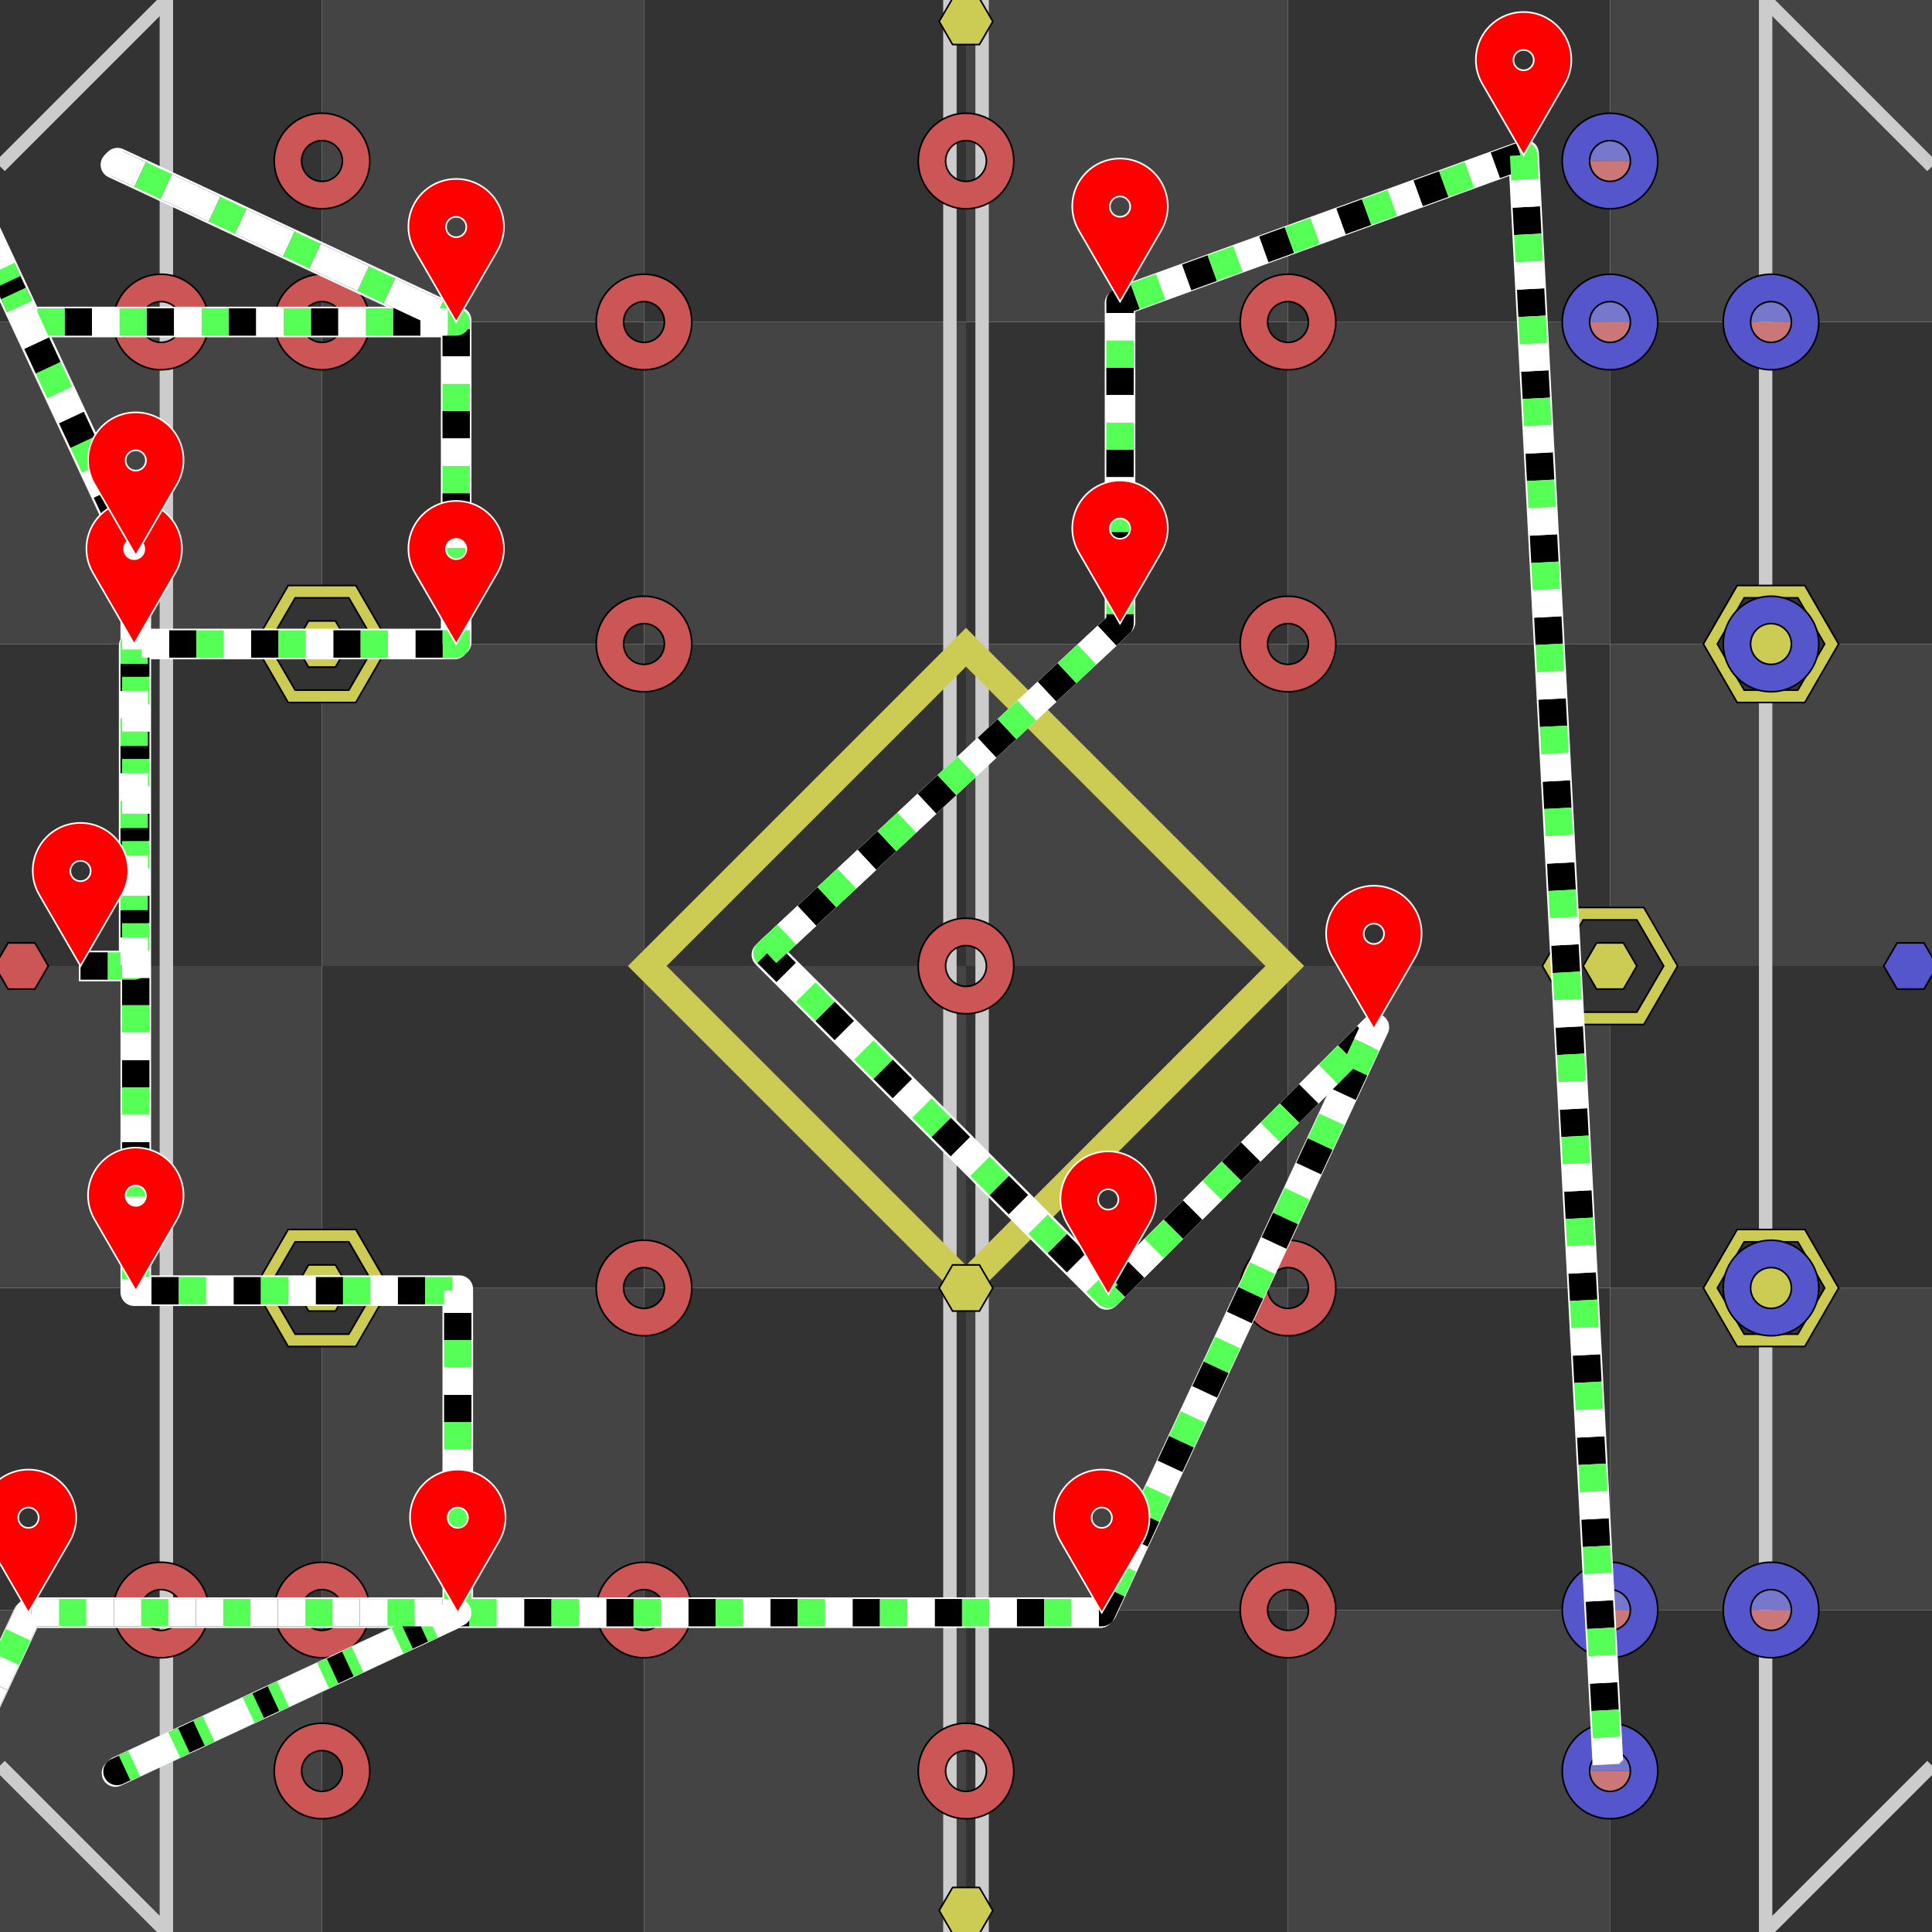
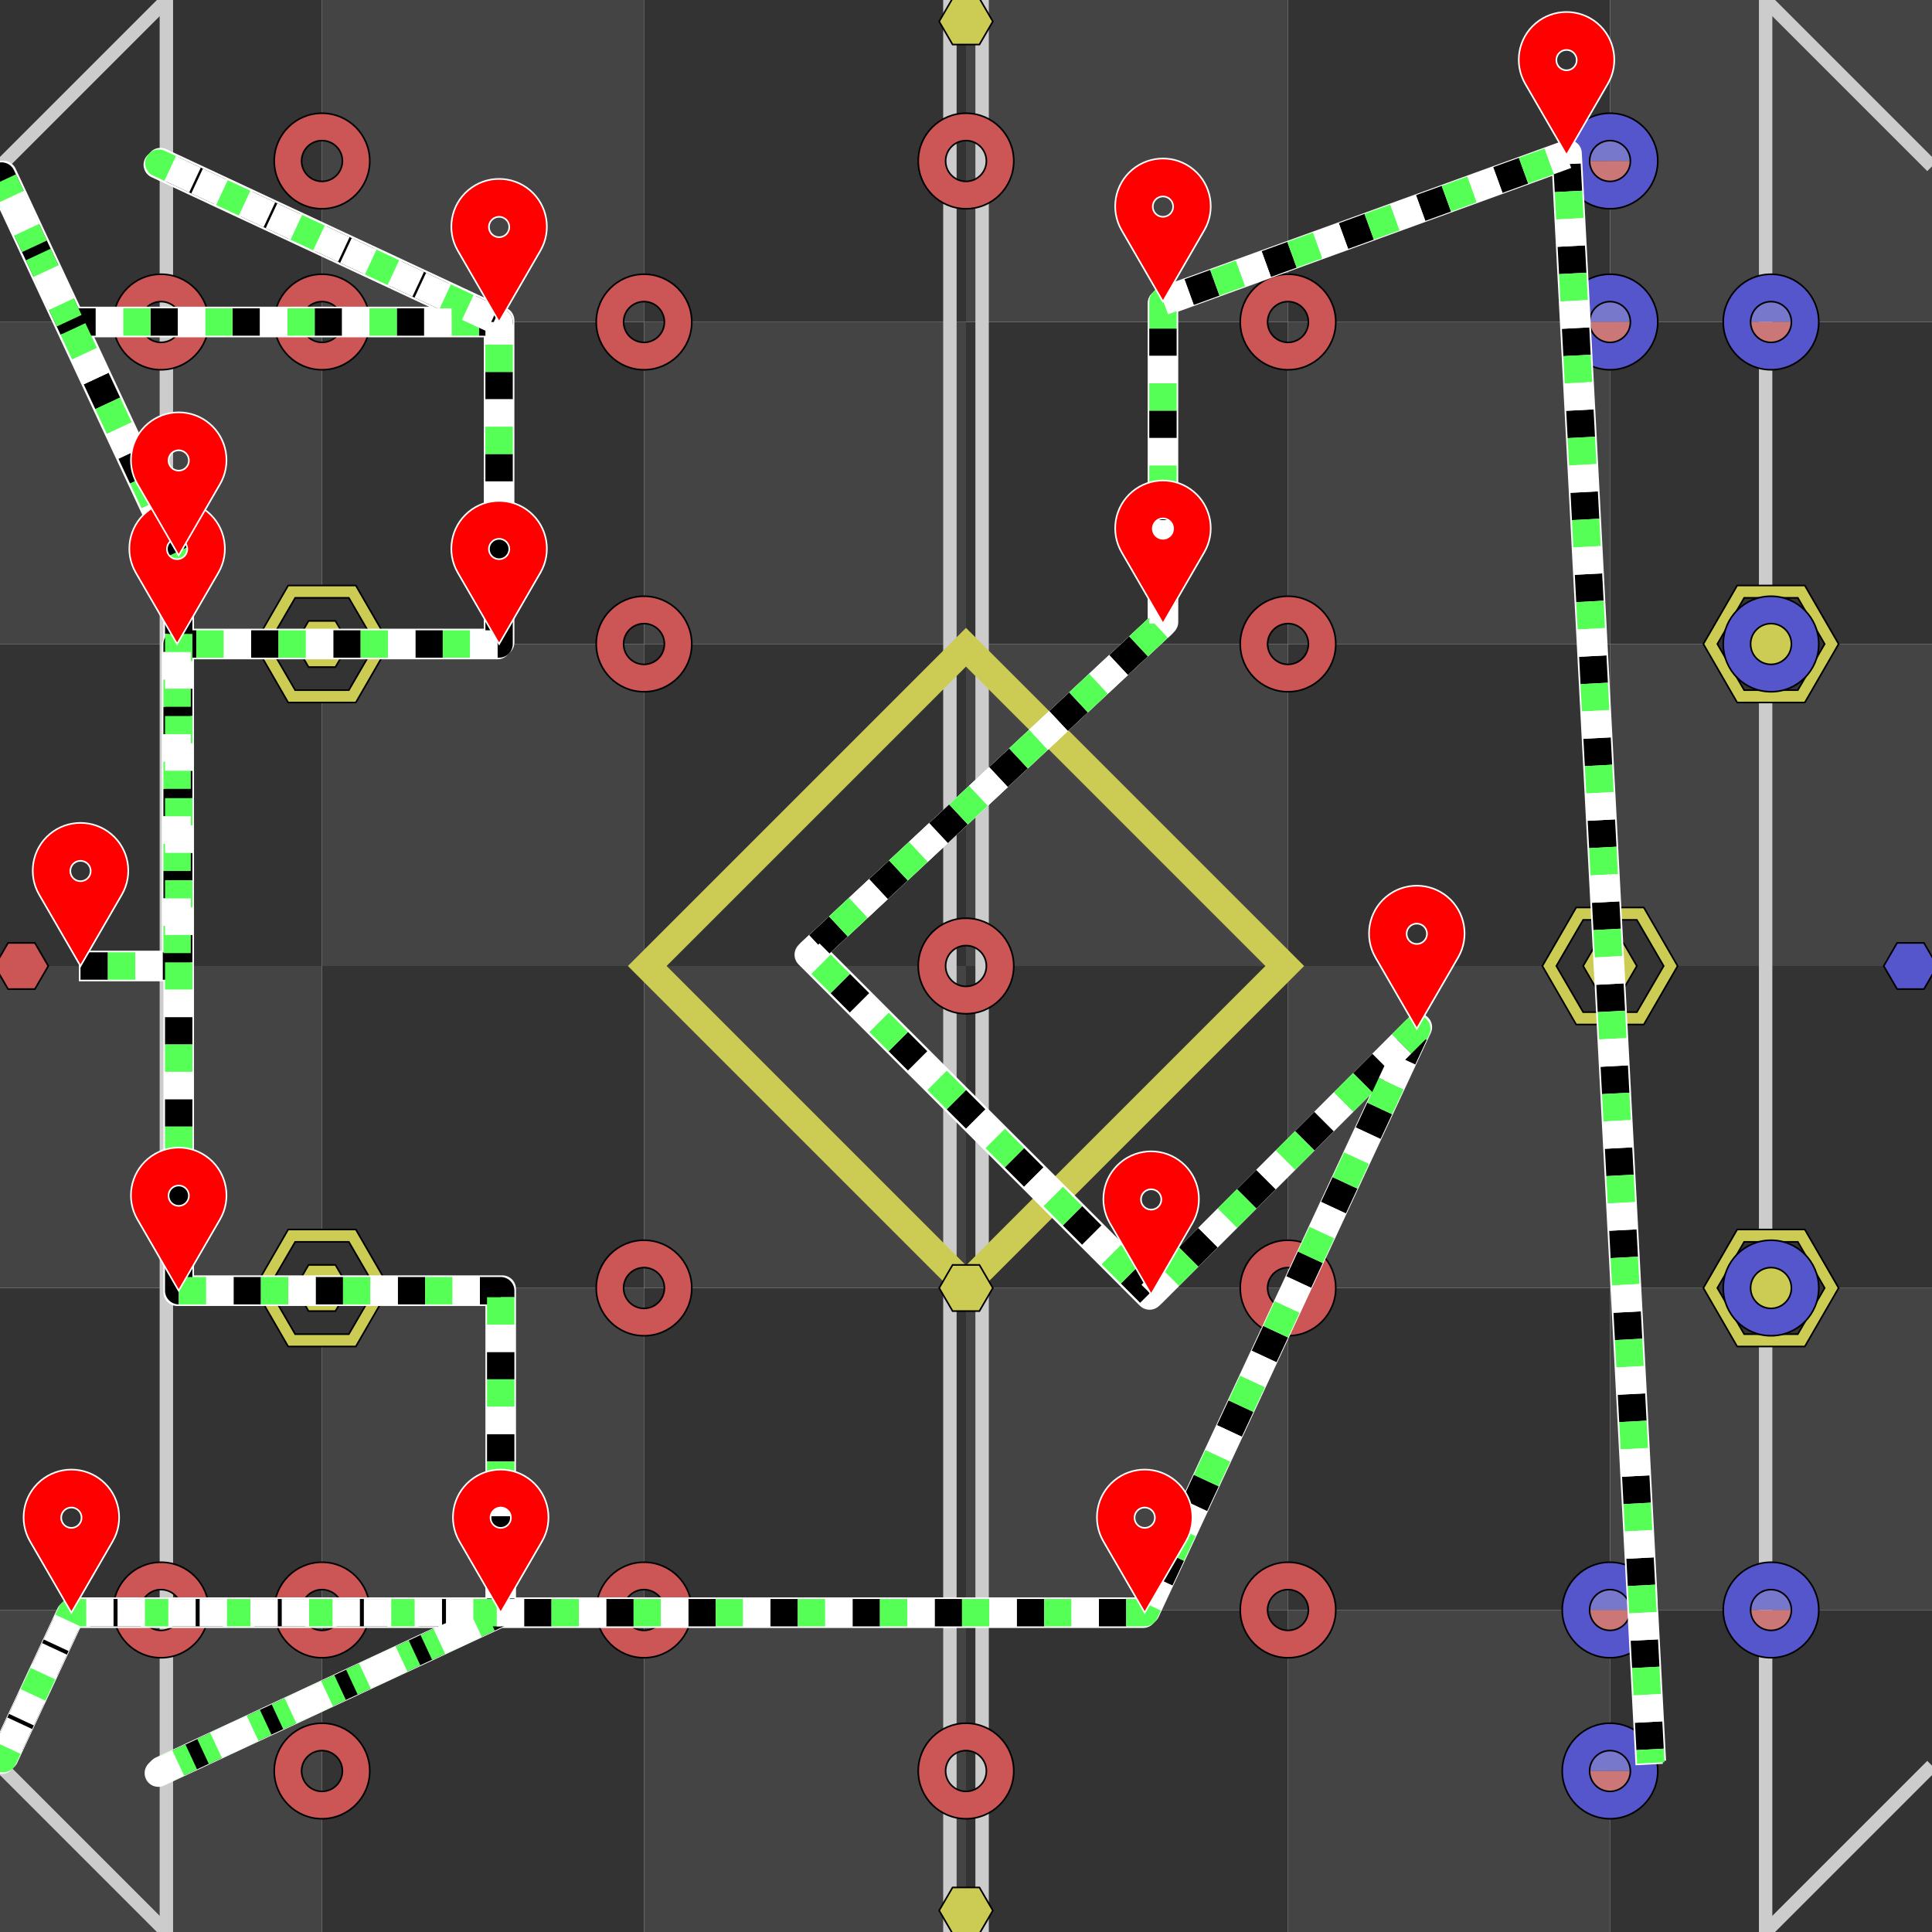
<svg xmlns="http://www.w3.org/2000/svg" version="1.1" width="600" height="600" viewBox="-1800 -1800 3600 3600">
  <g transform="scale(1, -1)">
    <rect x="-1800" y="-1800" width="600" height="600" fill="#444444" />
    <rect x="-1800" y="-1200" width="600" height="600" fill="#333333" />
    <rect x="-1800" y="-600" width="600" height="600" fill="#444444" />
    <rect x="-1800" y="0" width="600" height="600" fill="#333333" />
    <rect x="-1800" y="600" width="600" height="600" fill="#444444" />
    <rect x="-1800" y="1200" width="600" height="600" fill="#333333" />
    <rect x="-1200" y="-1800" width="600" height="600" fill="#333333" />
    <rect x="-1200" y="-1200" width="600" height="600" fill="#444444" />
    <rect x="-1200" y="-600" width="600" height="600" fill="#333333" />
    <rect x="-1200" y="0" width="600" height="600" fill="#444444" />
    <rect x="-1200" y="600" width="600" height="600" fill="#333333" />
    <rect x="-1200" y="1200" width="600" height="600" fill="#444444" />
    <rect x="-600" y="-1800" width="600" height="600" fill="#444444" />
    <rect x="-600" y="-1200" width="600" height="600" fill="#333333" />
    <rect x="-600" y="-600" width="600" height="600" fill="#444444" />
    <rect x="-600" y="0" width="600" height="600" fill="#333333" />
    <rect x="-600" y="600" width="600" height="600" fill="#444444" />
    <rect x="-600" y="1200" width="600" height="600" fill="#333333" />
    <rect x="0" y="-1800" width="600" height="600" fill="#333333" />
    <rect x="0" y="-1200" width="600" height="600" fill="#444444" />
    <rect x="0" y="-600" width="600" height="600" fill="#333333" />
    <rect x="0" y="0" width="600" height="600" fill="#444444" />
    <rect x="0" y="600" width="600" height="600" fill="#333333" />
    <rect x="0" y="1200" width="600" height="600" fill="#444444" />
    <rect x="600" y="-1800" width="600" height="600" fill="#444444" />
    <rect x="600" y="-1200" width="600" height="600" fill="#333333" />
    <rect x="600" y="-600" width="600" height="600" fill="#444444" />
    <rect x="600" y="0" width="600" height="600" fill="#333333" />
    <rect x="600" y="600" width="600" height="600" fill="#444444" />
    <rect x="600" y="1200" width="600" height="600" fill="#333333" />
    <rect x="1200" y="-1800" width="600" height="600" fill="#333333" />
    <rect x="1200" y="-1200" width="600" height="600" fill="#444444" />
    <rect x="1200" y="-600" width="600" height="600" fill="#333333" />
    <rect x="1200" y="0" width="600" height="600" fill="#444444" />
    <rect x="1200" y="600" width="600" height="600" fill="#333333" />
    <rect x="1200" y="1200" width="600" height="600" fill="#444444" />
    <line x1="-1490" y1="-1800" x2="-1490" y2="1800" stroke="#cccccc" stroke-width="25" />
    <line x1="-30" y1="-1800" x2="-30" y2="1800" stroke="#cccccc" stroke-width="25" />
    <line x1="30" y1="-1800" x2="30" y2="1800" stroke="#cccccc" stroke-width="25" />
    <line x1="1490" y1="-1800" x2="1490" y2="1800" stroke="#cccccc" stroke-width="25" />
    <line x1="-1800" y1="-1490" x2="-1490" y2="-1800" stroke="#cccccc" stroke-width="25" />
    <line x1="1800" y1="-1490" x2="1490" y2="-1800" stroke="#cccccc" stroke-width="25" />
    <line x1="-1800" y1="1490" x2="-1490" y2="1800" stroke="#cccccc" stroke-width="25" />
    <line x1="1800" y1="1490" x2="1490" y2="1800" stroke="#cccccc" stroke-width="25" />
    <rect x="-420" y="-420" width="840" height="840" transform="rotate(45)" stroke="#cccc55" fill="none" stroke-width="51" />
    <polygon points="-1710,0 -1735,43 -1785,43 -1810,0 -1785,-43 -1735,-43" fill="#cc5555" stroke="#000000" stroke-width="3" />
    <polygon points="1810,0 1785,43 1735,43 1710,0 1735,-43 1785,-43" fill="#5555cc" stroke="#000000" stroke-width="3" />
    <polygon points="50,1760 25,1803 -25,1803 -50,1760 -25,1717 25,1717" fill="#cccc55" stroke="#000000" stroke-width="3" />
    <polygon points="50,-600 25,-557 -25,-557 -50,-600 -25,-643 25,-643" fill="#cccc55" stroke="#000000" stroke-width="3" />
    <polygon points="50,-1760 25,-1717 -25,-1717 -50,-1760 -25,-1803 25,-1803" fill="#cccc55" stroke="#000000" stroke-width="3" />
    <polygon points="-1074,600 -1137,709 -1263,709 -1326,600 -1263,491 -1137,491" fill="#cccc55" stroke="#000000" stroke-width="3" />
    <polygon points="-1100,600 -1150,686 -1250,686 -1300,600 -1250,514 -1150,514" fill="#333333" stroke="#000000" stroke-width="3" />
    <polygon points="-1150,600 -1175,643 -1225,643 -1250,600 -1225,557 -1175,557" fill="#cccc55" stroke="#000000" stroke-width="3" />
    <polygon points="1626,600 1563,709 1437,709 1374,600 1437,491 1563,491" fill="#cccc55" stroke="#000000" stroke-width="3" />
    <polygon points="1600,600 1550,686 1450,686 1400,600 1450,514 1550,514" fill="#333333" stroke="#000000" stroke-width="3" />
    <polygon points="1550,600 1525,643 1475,643 1450,600 1475,557 1525,557" fill="#cccc55" stroke="#000000" stroke-width="3" />
    <polygon points="1326,0 1263,109 1137,109 1074,0 1137,-109 1263,-109" fill="#cccc55" stroke="#000000" stroke-width="3" />
    <polygon points="1300,0 1250,86 1150,86 1100,0 1150,-86 1250,-86" fill="#333333" stroke="#000000" stroke-width="3" />
    <polygon points="1250,0 1225,43 1175,43 1150,0 1175,-43 1225,-43" fill="#cccc55" stroke="#000000" stroke-width="3" />
    <polygon points="-1074,-600 -1137,-491 -1263,-491 -1326,-600 -1263,-709 -1137,-709" fill="#cccc55" stroke="#000000" stroke-width="3" />
    <polygon points="-1100,-600 -1150,-514 -1250,-514 -1300,-600 -1250,-686 -1150,-686" fill="#333333" stroke="#000000" stroke-width="3" />
    <polygon points="-1150,-600 -1175,-557 -1225,-557 -1250,-600 -1225,-643 -1175,-643" fill="#cccc55" stroke="#000000" stroke-width="3" />
    <polygon points="1626,-600 1563,-491 1437,-491 1374,-600 1437,-709 1563,-709" fill="#cccc55" stroke="#000000" stroke-width="3" />
    <polygon points="1600,-600 1550,-514 1450,-514 1400,-600 1450,-686 1550,-686" fill="#333333" stroke="#000000" stroke-width="3" />
    <polygon points="1550,-600 1525,-557 1475,-557 1450,-600 1475,-643 1525,-643" fill="#cccc55" stroke="#000000" stroke-width="3" />
    <path d="M 1111,1500 a 89,89 0 1,0 178,0" fill="#7777cc" />
    <path d="M 1111,1500 a 89,89 0 1,1 178,0" fill="#cc7777" />
    <path d="M 1111,1500 a 89 89 0 0 0 178 0 a 89 89 0 0 0 -178 0 z m 51 0 a 38 38 0 0 0 76 0 a 38 38 0 0 0 -76 0 z" fill="#5555cc" stroke="#000000" stroke-width="3" fill-rule="evenodd" />
    <path d="M 1111,1200 a 89,89 0 1,0 178,0" fill="#7777cc" />
    <path d="M 1111,1200 a 89,89 0 1,1 178,0" fill="#cc7777" />
    <path d="M 1111,1200 a 89 89 0 0 0 178 0 a 89 89 0 0 0 -178 0 z m 51 0 a 38 38 0 0 0 76 0 a 38 38 0 0 0 -76 0 z" fill="#5555cc" stroke="#000000" stroke-width="3" fill-rule="evenodd" />
    <path d="M 1411,1200 a 89,89 0 1,0 178,0" fill="#7777cc" />
    <path d="M 1411,1200 a 89,89 0 1,1 178,0" fill="#cc7777" />
    <path d="M 1411,1200 a 89 89 0 0 0 178 0 a 89 89 0 0 0 -178 0 z m 51 0 a 38 38 0 0 0 76 0 a 38 38 0 0 0 -76 0 z" fill="#5555cc" stroke="#000000" stroke-width="3" fill-rule="evenodd" />
    <path d="M 1111,-1200 a 89,89 0 1,0 178,0" fill="#7777cc" />
    <path d="M 1111,-1200 a 89,89 0 1,1 178,0" fill="#cc7777" />
    <path d="M 1111,-1200 a 89 89 0 0 0 178 0 a 89 89 0 0 0 -178 0 z m 51 0 a 38 38 0 0 0 76 0 a 38 38 0 0 0 -76 0 z" fill="#5555cc" stroke="#000000" stroke-width="3" fill-rule="evenodd" />
    <path d="M 1411,-1200 a 89,89 0 1,0 178,0" fill="#7777cc" />
    <path d="M 1411,-1200 a 89,89 0 1,1 178,0" fill="#cc7777" />
    <path d="M 1411,-1200 a 89 89 0 0 0 178 0 a 89 89 0 0 0 -178 0 z m 51 0 a 38 38 0 0 0 76 0 a 38 38 0 0 0 -76 0 z" fill="#5555cc" stroke="#000000" stroke-width="3" fill-rule="evenodd" />
    <path d="M 1111,-1500 a 89,89 0 1,0 178,0" fill="#7777cc" />
    <path d="M 1111,-1500 a 89,89 0 1,1 178,0" fill="#cc7777" />
    <path d="M 1111,-1500 a 89 89 0 0 0 178 0 a 89 89 0 0 0 -178 0 z m 51 0 a 38 38 0 0 0 76 0 a 38 38 0 0 0 -76 0 z" fill="#5555cc" stroke="#000000" stroke-width="3" fill-rule="evenodd" />
    <path d="M -1289,1500 a 89 89 0 0 0 178 0 a 89 89 0 0 0 -178 0 z m 51 0 a 38 38 0 0 0 76 0 a 38 38 0 0 0 -76 0 z" fill="#cc5555" stroke="#000000" stroke-width="3" fill-rule="evenodd" />
    <path d="M -89,1500 a 89 89 0 0 0 178 0 a 89 89 0 0 0 -178 0 z m 51 0 a 38 38 0 0 0 76 0 a 38 38 0 0 0 -76 0 z" fill="#cc5555" stroke="#000000" stroke-width="3" fill-rule="evenodd" />
    <path d="M -1589,1200 a 89 89 0 0 0 178 0 a 89 89 0 0 0 -178 0 z m 51 0 a 38 38 0 0 0 76 0 a 38 38 0 0 0 -76 0 z" fill="#cc5555" stroke="#000000" stroke-width="3" fill-rule="evenodd" />
    <path d="M -1289,1200 a 89 89 0 0 0 178 0 a 89 89 0 0 0 -178 0 z m 51 0 a 38 38 0 0 0 76 0 a 38 38 0 0 0 -76 0 z" fill="#cc5555" stroke="#000000" stroke-width="3" fill-rule="evenodd" />
    <path d="M -689,1200 a 89 89 0 0 0 178 0 a 89 89 0 0 0 -178 0 z m 51 0 a 38 38 0 0 0 76 0 a 38 38 0 0 0 -76 0 z" fill="#cc5555" stroke="#000000" stroke-width="3" fill-rule="evenodd" />
    <path d="M 511,1200 a 89 89 0 0 0 178 0 a 89 89 0 0 0 -178 0 z m 51 0 a 38 38 0 0 0 76 0 a 38 38 0 0 0 -76 0 z" fill="#cc5555" stroke="#000000" stroke-width="3" fill-rule="evenodd" />
    <path d="M -689,600 a 89 89 0 0 0 178 0 a 89 89 0 0 0 -178 0 z m 51 0 a 38 38 0 0 0 76 0 a 38 38 0 0 0 -76 0 z" fill="#cc5555" stroke="#000000" stroke-width="3" fill-rule="evenodd" />
    <path d="M 511,600 a 89 89 0 0 0 178 0 a 89 89 0 0 0 -178 0 z m 51 0 a 38 38 0 0 0 76 0 a 38 38 0 0 0 -76 0 z" fill="#cc5555" stroke="#000000" stroke-width="3" fill-rule="evenodd" />
    <path d="M -89,0 a 89 89 0 0 0 178 0 a 89 89 0 0 0 -178 0 z m 51 0 a 38 38 0 0 0 76 0 a 38 38 0 0 0 -76 0 z" fill="#cc5555" stroke="#000000" stroke-width="3" fill-rule="evenodd" />
    <path d="M -689,-600 a 89 89 0 0 0 178 0 a 89 89 0 0 0 -178 0 z m 51 0 a 38 38 0 0 0 76 0 a 38 38 0 0 0 -76 0 z" fill="#cc5555" stroke="#000000" stroke-width="3" fill-rule="evenodd" />
    <path d="M 511,-600 a 89 89 0 0 0 178 0 a 89 89 0 0 0 -178 0 z m 51 0 a 38 38 0 0 0 76 0 a 38 38 0 0 0 -76 0 z" fill="#cc5555" stroke="#000000" stroke-width="3" fill-rule="evenodd" />
    <path d="M -1589,-1200 a 89 89 0 0 0 178 0 a 89 89 0 0 0 -178 0 z m 51 0 a 38 38 0 0 0 76 0 a 38 38 0 0 0 -76 0 z" fill="#cc5555" stroke="#000000" stroke-width="3" fill-rule="evenodd" />
    <path d="M -1289,-1200 a 89 89 0 0 0 178 0 a 89 89 0 0 0 -178 0 z m 51 0 a 38 38 0 0 0 76 0 a 38 38 0 0 0 -76 0 z" fill="#cc5555" stroke="#000000" stroke-width="3" fill-rule="evenodd" />
    <path d="M -689,-1200 a 89 89 0 0 0 178 0 a 89 89 0 0 0 -178 0 z m 51 0 a 38 38 0 0 0 76 0 a 38 38 0 0 0 -76 0 z" fill="#cc5555" stroke="#000000" stroke-width="3" fill-rule="evenodd" />
    <path d="M 511,-1200 a 89 89 0 0 0 178 0 a 89 89 0 0 0 -178 0 z m 51 0 a 38 38 0 0 0 76 0 a 38 38 0 0 0 -76 0 z" fill="#cc5555" stroke="#000000" stroke-width="3" fill-rule="evenodd" />
    <path d="M -1289,-1500 a 89 89 0 0 0 178 0 a 89 89 0 0 0 -178 0 z m 51 0 a 38 38 0 0 0 76 0 a 38 38 0 0 0 -76 0 z" fill="#cc5555" stroke="#000000" stroke-width="3" fill-rule="evenodd" />
    <path d="M -89,-1500 a 89 89 0 0 0 178 0 a 89 89 0 0 0 -178 0 z m 51 0 a 38 38 0 0 0 76 0 a 38 38 0 0 0 -76 0 z" fill="#cc5555" stroke="#000000" stroke-width="3" fill-rule="evenodd" />
    <path d="M 1411,600 a 89 89 0 0 0 178 0 a 89 89 0 0 0 -178 0 z m 51 0 a 38 38 0 0 0 76 0 a 38 38 0 0 0 -76 0 z" fill="#5555cc" stroke="#000000" stroke-width="3" fill-rule="evenodd" />
    <path d="M 1411,-600 a 89 89 0 0 0 178 0 a 89 89 0 0 0 -178 0 z m 51 0 a 38 38 0 0 0 76 0 a 38 38 0 0 0 -76 0 z" fill="#5555cc" stroke="#000000" stroke-width="3" fill-rule="evenodd" />
-     <polyline points="-1647,3 -1547,3 -1547,603 -947,603 -947,1203 -1581,1499 -947,1203 -1747,1203 -1874,1475 -1544,768 -1544,-602 -944,-602 -944,-1202 -1579,-1498 -944,-1202 -1744,-1202 -1871,-1474 -1744,-1202 256,-1202 763,-114 268,-609 -368,27 290,641 290,1241 1042,1514 1199,-1482" fill="none" stroke="#ffffff" stroke-width="51" stroke-linejoin="round" />
-     <polyline points="-1653,-3 -1553,-3 -1553,597 -953,597 -953,1197 -1587,1493 -953,1197 -1753,1197 -1880,1469 -1550,762 -1550,-608 -950,-608 -950,-1208 -1585,-1504 -950,-1208 -1750,-1208 -1877,-1480 -1750,-1208 250,-1208 757,-120 262,-615 -374,21 284,635 284,1235 1036,1508 1193,-1488" fill="none" stroke="#ffffff" stroke-width="51" stroke-linejoin="round" />
-     <polyline points="-1650,0 -1550,0 -1550,600 -950,600 -950,1200 -1584,1496 -950,1200 -1750,1200 -1877,1472 -1547,765 -1547,-605 -947,-605 -947,-1205 -1582,-1501 -947,-1205 -1747,-1205 -1874,-1477 -1747,-1205 253,-1205 760,-117 265,-612 -371,24 287,638 287,1238 1039,1511 1196,-1485" fill="none" stroke="#000000" stroke-width="51" stroke-dasharray="51,102" stroke-linejoin="round" />
-     <polyline points="-1650,0 -1550,0 -1550,600 -950,600 -950,1200 -1584,1496 -950,1200 -1750,1200 -1877,1472 -1547,765 -1547,-605 -947,-605 -947,-1205 -1582,-1501 -947,-1205 -1747,-1205 -1874,-1477 -1747,-1205 253,-1205 760,-117 265,-612 -371,24 287,638 287,1238 1039,1511 1196,-1485" fill="none" stroke="#55ff55" stroke-width="51" stroke-dasharray="51,102" stroke-dashoffset="102" stroke-linejoin="round" />
-     <polyline points="-1650,0 -1550,0 -1550,600 -950,600 -950,1200 -1584,1496 -950,1200 -1750,1200 -1877,1472 -1547,765 -1547,-605 -947,-605 -947,-1205 -1582,-1501 -947,-1205 -1747,-1205 -1874,-1477 -1747,-1205 253,-1205 760,-117 265,-612 -371,24 287,638 287,1238 1039,1511 1196,-1485" fill="none" stroke="#ffffff" stroke-width="51" stroke-dasharray="51,102" stroke-dashoffset="51" stroke-linejoin="round" />
+     <polyline points="-1647,3 -1467,3 -1467,603 -867,603 -867,1203 -1501,1499 -867,1203 -1667,1203 -1794,1475 -1464,768 -1464,-602 -864,-602 -864,-1202 -1499,-1498 -864,-1202 -1664,-1202 -1791,-1474 -1664,-1202 336,-1202 843,-114 348,-609 -288,27 370,641 370,1241 1122,1514 1279,-1482" fill="none" stroke="#ffffff" stroke-width="51" stroke-linejoin="round" />
+     <polyline points="-1653,-3 -1473,-3 -1473,597 -873,597 -873,1197 -1507,1493 -873,1197 -1673,1197 -1800,1469 -1470,762 -1470,-608 -870,-608 -870,-1208 -1505,-1504 -870,-1208 -1670,-1208 -1797,-1480 -1670,-1208 330,-1208 837,-120 342,-615 -294,21 364,635 364,1235 1116,1508 1273,-1488" fill="none" stroke="#ffffff" stroke-width="51" stroke-linejoin="round" />
+     <polyline points="-1650,0 -1470,0 -1470,600 -870,600 -870,1200 -1504,1496 -870,1200 -1670,1200 -1797,1472 -1467,765 -1467,-605 -867,-605 -867,-1205 -1502,-1501 -867,-1205 -1667,-1205 -1794,-1477 -1667,-1205 333,-1205 840,-117 345,-612 -291,24 367,638 367,1238 1119,1511 1276,-1485" fill="none" stroke="#000000" stroke-width="51" stroke-dasharray="51,102" stroke-linejoin="round" />
+     <polyline points="-1650,0 -1470,0 -1470,600 -870,600 -870,1200 -1504,1496 -870,1200 -1670,1200 -1797,1472 -1467,765 -1467,-605 -867,-605 -867,-1205 -1502,-1501 -867,-1205 -1667,-1205 -1794,-1477 -1667,-1205 333,-1205 840,-117 345,-612 -291,24 367,638 367,1238 1119,1511 1276,-1485" fill="none" stroke="#55ff55" stroke-width="51" stroke-dasharray="51,102" stroke-dashoffset="102" stroke-linejoin="round" />
+     <polyline points="-1650,0 -1470,0 -1470,600 -870,600 -870,1200 -1504,1496 -870,1200 -1670,1200 -1797,1472 -1467,765 -1467,-605 -867,-605 -867,-1205 -1502,-1501 -867,-1205 -1667,-1205 -1794,-1477 -1667,-1205 333,-1205 840,-117 345,-612 -291,24 367,638 367,1238 1119,1511 1276,-1485" fill="none" stroke="#ffffff" stroke-width="51" stroke-dasharray="51,102" stroke-dashoffset="51" stroke-linejoin="round" />
    <path d="M -1650,0 l -77 133 a 89 89 0 1 0 154 0 z m -19 177 a 19 19 0 0 0 38 0 a 19 19 0 0 0 -38 0 z" fill="#ff0000" stroke="#ffffff" stroke-width="3" fill-rule="evenodd" />
-     <path d="M -1550,600 l -77 133 a 89 89 0 1 0 154 0 z m -19 177 a 19 19 0 0 0 38 0 a 19 19 0 0 0 -38 0 z" fill="#ff0000" stroke="#ffffff" stroke-width="3" fill-rule="evenodd" />
-     <path d="M -950,600 l -77 133 a 89 89 0 1 0 154 0 z m -19 177 a 19 19 0 0 0 38 0 a 19 19 0 0 0 -38 0 z" fill="#ff0000" stroke="#ffffff" stroke-width="3" fill-rule="evenodd" />
-     <path d="M -950,1200 l -77 133 a 89 89 0 1 0 154 0 z m -19 177 a 19 19 0 0 0 38 0 a 19 19 0 0 0 -38 0 z" fill="#ff0000" stroke="#ffffff" stroke-width="3" fill-rule="evenodd" />
-     <path d="M -1547,765 l -77 133 a 89 89 0 1 0 154 0 z m -19 177 a 19 19 0 0 0 38 0 a 19 19 0 0 0 -38 0 z" fill="#ff0000" stroke="#ffffff" stroke-width="3" fill-rule="evenodd" />
-     <path d="M -1547,-605 l -77 133 a 89 89 0 1 0 154 0 z m -19 177 a 19 19 0 0 0 38 0 a 19 19 0 0 0 -38 0 z" fill="#ff0000" stroke="#ffffff" stroke-width="3" fill-rule="evenodd" />
-     <path d="M -947,-1205 l -77 133 a 89 89 0 1 0 154 0 z m -19 177 a 19 19 0 0 0 38 0 a 19 19 0 0 0 -38 0 z" fill="#ff0000" stroke="#ffffff" stroke-width="3" fill-rule="evenodd" />
-     <path d="M -1747,-1205 l -77 133 a 89 89 0 1 0 154 0 z m -19 177 a 19 19 0 0 0 38 0 a 19 19 0 0 0 -38 0 z" fill="#ff0000" stroke="#ffffff" stroke-width="3" fill-rule="evenodd" />
-     <path d="M 253,-1205 l -77 133 a 89 89 0 1 0 154 0 z m -19 177 a 19 19 0 0 0 38 0 a 19 19 0 0 0 -38 0 z" fill="#ff0000" stroke="#ffffff" stroke-width="3" fill-rule="evenodd" />
-     <path d="M 760,-117 l -77 133 a 89 89 0 1 0 154 0 z m -19 177 a 19 19 0 0 0 38 0 a 19 19 0 0 0 -38 0 z" fill="#ff0000" stroke="#ffffff" stroke-width="3" fill-rule="evenodd" />
-     <path d="M 265,-612 l -77 133 a 89 89 0 1 0 154 0 z m -19 177 a 19 19 0 0 0 38 0 a 19 19 0 0 0 -38 0 z" fill="#ff0000" stroke="#ffffff" stroke-width="3" fill-rule="evenodd" />
-     <path d="M 287,638 l -77 133 a 89 89 0 1 0 154 0 z m -19 177 a 19 19 0 0 0 38 0 a 19 19 0 0 0 -38 0 z" fill="#ff0000" stroke="#ffffff" stroke-width="3" fill-rule="evenodd" />
-     <path d="M 287,1238 l -77 133 a 89 89 0 1 0 154 0 z m -19 177 a 19 19 0 0 0 38 0 a 19 19 0 0 0 -38 0 z" fill="#ff0000" stroke="#ffffff" stroke-width="3" fill-rule="evenodd" />
-     <path d="M 1039,1511 l -77 133 a 89 89 0 1 0 154 0 z m -19 177 a 19 19 0 0 0 38 0 a 19 19 0 0 0 -38 0 z" fill="#ff0000" stroke="#ffffff" stroke-width="3" fill-rule="evenodd" />
+     <path d="M -1470,600 l -77 133 a 89 89 0 1 0 154 0 z m -19 177 a 19 19 0 0 0 38 0 a 19 19 0 0 0 -38 0 z" fill="#ff0000" stroke="#ffffff" stroke-width="3" fill-rule="evenodd" />
+     <path d="M -870,600 l -77 133 a 89 89 0 1 0 154 0 z m -19 177 a 19 19 0 0 0 38 0 a 19 19 0 0 0 -38 0 z" fill="#ff0000" stroke="#ffffff" stroke-width="3" fill-rule="evenodd" />
+     <path d="M -870,1200 l -77 133 a 89 89 0 1 0 154 0 z m -19 177 a 19 19 0 0 0 38 0 a 19 19 0 0 0 -38 0 z" fill="#ff0000" stroke="#ffffff" stroke-width="3" fill-rule="evenodd" />
+     <path d="M -1467,765 l -77 133 a 89 89 0 1 0 154 0 z m -19 177 a 19 19 0 0 0 38 0 a 19 19 0 0 0 -38 0 z" fill="#ff0000" stroke="#ffffff" stroke-width="3" fill-rule="evenodd" />
+     <path d="M -1467,-605 l -77 133 a 89 89 0 1 0 154 0 z m -19 177 a 19 19 0 0 0 38 0 a 19 19 0 0 0 -38 0 z" fill="#ff0000" stroke="#ffffff" stroke-width="3" fill-rule="evenodd" />
+     <path d="M -867,-1205 l -77 133 a 89 89 0 1 0 154 0 z m -19 177 a 19 19 0 0 0 38 0 a 19 19 0 0 0 -38 0 z" fill="#ff0000" stroke="#ffffff" stroke-width="3" fill-rule="evenodd" />
+     <path d="M -1667,-1205 l -77 133 a 89 89 0 1 0 154 0 z m -19 177 a 19 19 0 0 0 38 0 a 19 19 0 0 0 -38 0 z" fill="#ff0000" stroke="#ffffff" stroke-width="3" fill-rule="evenodd" />
+     <path d="M 333,-1205 l -77 133 a 89 89 0 1 0 154 0 z m -19 177 a 19 19 0 0 0 38 0 a 19 19 0 0 0 -38 0 z" fill="#ff0000" stroke="#ffffff" stroke-width="3" fill-rule="evenodd" />
+     <path d="M 840,-117 l -77 133 a 89 89 0 1 0 154 0 z m -19 177 a 19 19 0 0 0 38 0 a 19 19 0 0 0 -38 0 z" fill="#ff0000" stroke="#ffffff" stroke-width="3" fill-rule="evenodd" />
+     <path d="M 345,-612 l -77 133 a 89 89 0 1 0 154 0 z m -19 177 a 19 19 0 0 0 38 0 a 19 19 0 0 0 -38 0 z" fill="#ff0000" stroke="#ffffff" stroke-width="3" fill-rule="evenodd" />
+     <path d="M 367,638 l -77 133 a 89 89 0 1 0 154 0 z m -19 177 a 19 19 0 0 0 38 0 a 19 19 0 0 0 -38 0 z" fill="#ff0000" stroke="#ffffff" stroke-width="3" fill-rule="evenodd" />
+     <path d="M 367,1238 l -77 133 a 89 89 0 1 0 154 0 z m -19 177 a 19 19 0 0 0 38 0 a 19 19 0 0 0 -38 0 z" fill="#ff0000" stroke="#ffffff" stroke-width="3" fill-rule="evenodd" />
+     <path d="M 1119,1511 l -77 133 a 89 89 0 1 0 154 0 z m -19 177 a 19 19 0 0 0 38 0 a 19 19 0 0 0 -38 0 z" fill="#ff0000" stroke="#ffffff" stroke-width="3" fill-rule="evenodd" />
  </g>
</svg>
